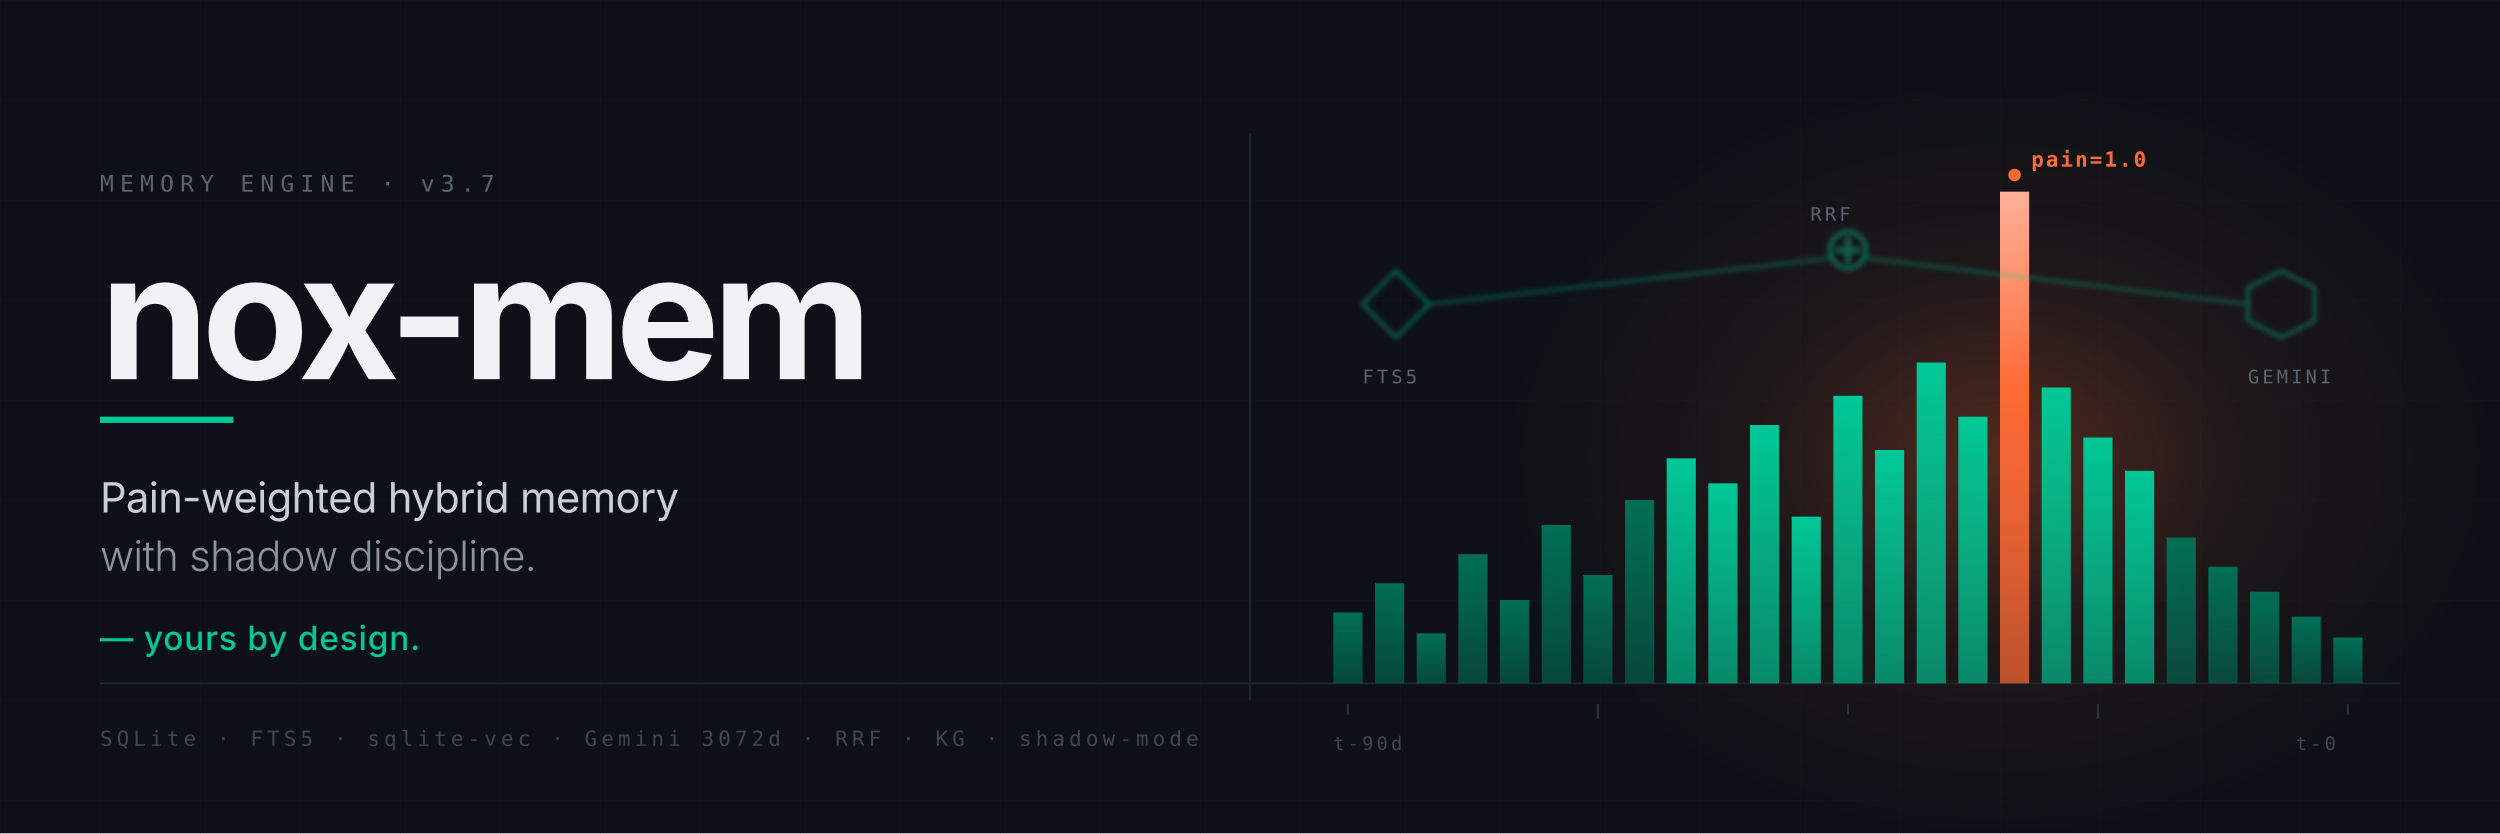
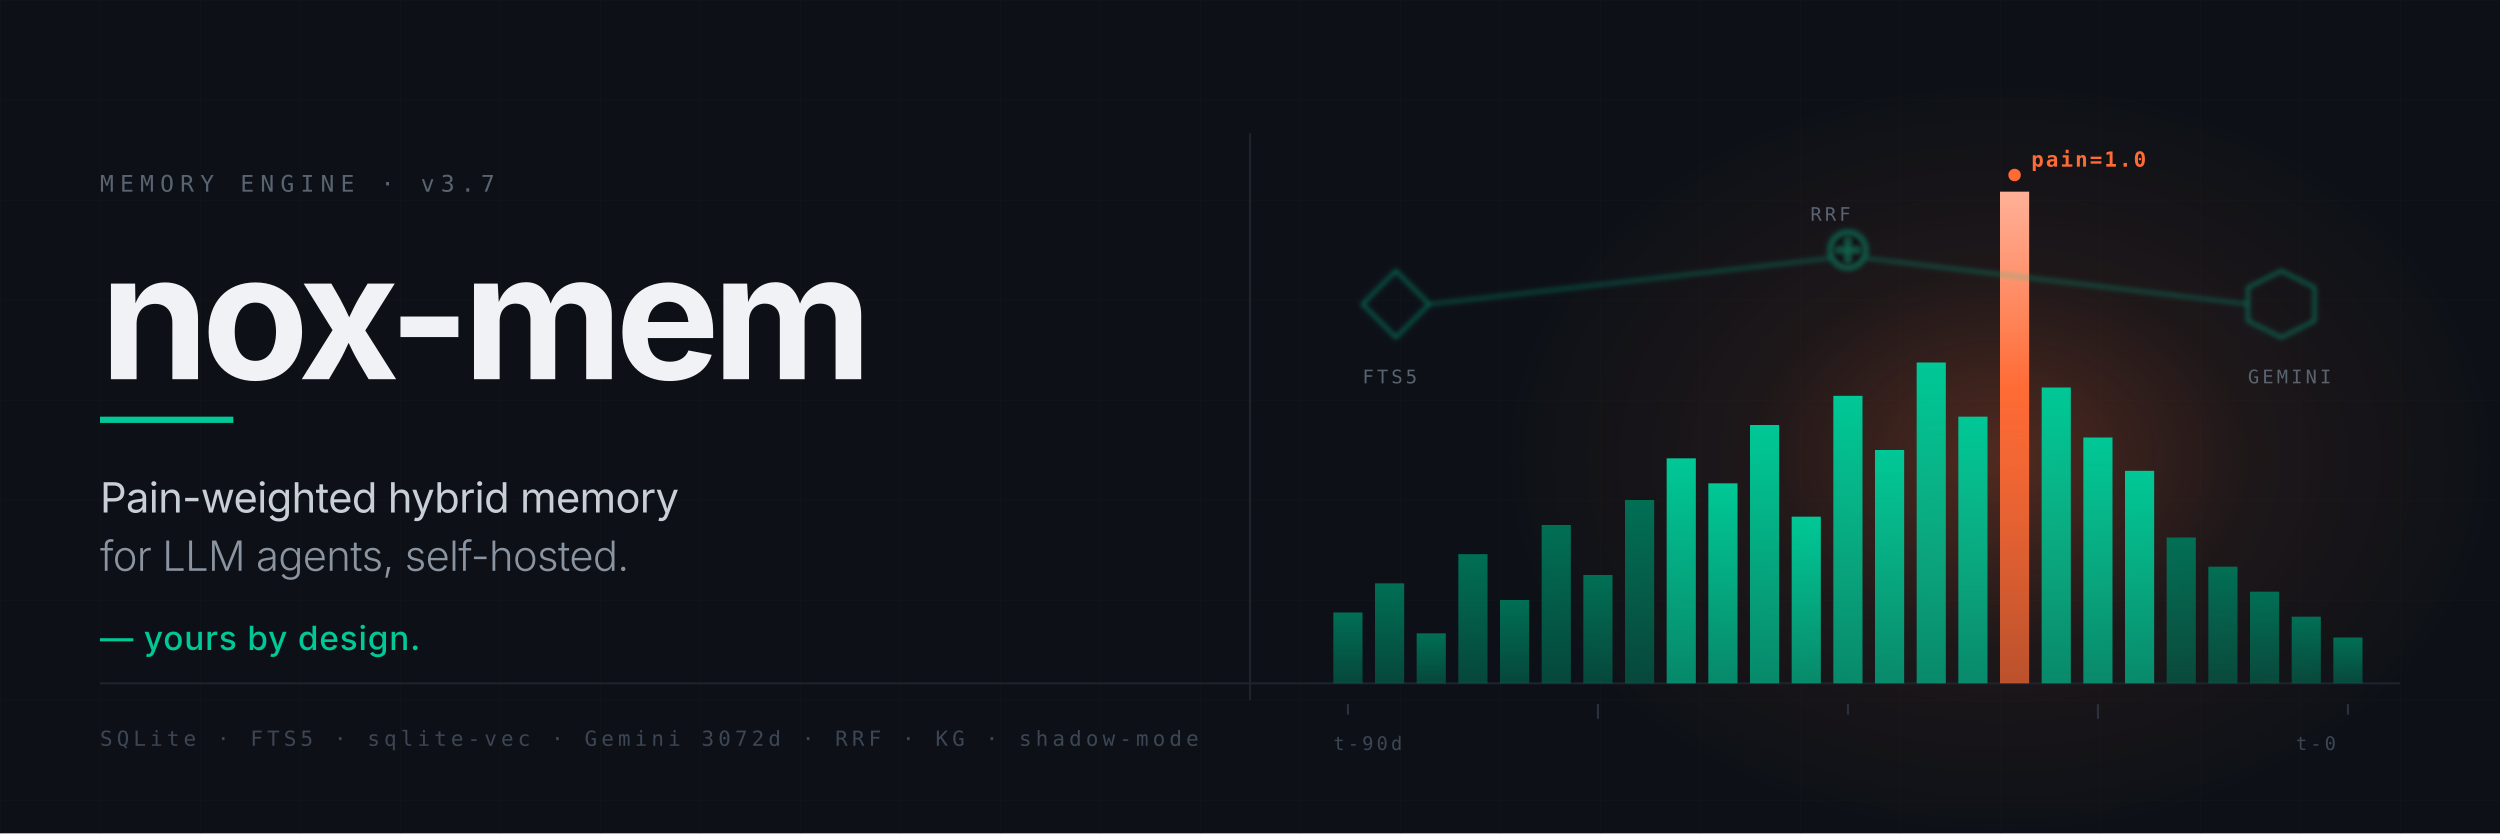
- <svg xmlns="http://www.w3.org/2000/svg" width="1200" height="400" viewBox="0 0 1200 400" role="img" aria-label="nox-mem — Pain-weighted hybrid memory with shadow discipline, yours by design">
+ <svg xmlns="http://www.w3.org/2000/svg" width="1200" height="400" viewBox="0 0 1200 400" role="img" aria-label="nox-mem — Pain-weighted hybrid memory for LLM agents, self-hosted, yours by design">
  <defs>
    <linearGradient id="painLow-d" x1="0" y1="1" x2="0" y2="0">
      <stop offset="0" stop-color="#007458" stop-opacity="0.55" />
      <stop offset="1" stop-color="#007458" stop-opacity="0.95" />
    </linearGradient>
    <linearGradient id="painMid-d" x1="0" y1="1" x2="0" y2="0">
      <stop offset="0" stop-color="#00C896" stop-opacity="0.65" />
      <stop offset="1" stop-color="#00C896" stop-opacity="1" />
    </linearGradient>
    <linearGradient id="painHigh-d" x1="0" y1="1" x2="0" y2="0">
      <stop offset="0" stop-color="#FF6B35" stop-opacity="0.70" />
      <stop offset="0.6" stop-color="#FF6B35" stop-opacity="1" />
      <stop offset="1" stop-color="#FFB199" stop-opacity="1" />
    </linearGradient>
    <radialGradient id="punctumGlow-d" cx="0.5" cy="0.5" r="0.5">
      <stop offset="0" stop-color="#FF6B35" stop-opacity="0.28" />
      <stop offset="0.5" stop-color="#FF6B35" stop-opacity="0.07" />
      <stop offset="1" stop-color="#FF6B35" stop-opacity="0" />
    </radialGradient>
    <pattern id="microGrid-d" width="48" height="48" patternUnits="userSpaceOnUse">
      <path d="M 48 0 L 0 0 0 48" fill="none" stroke="#16161A" stroke-width="0.5" />
    </pattern>
    <filter id="softGlow-d" x="-20%" y="-20%" width="140%" height="140%">
      <feGaussianBlur stdDeviation="1.2" />
    </filter>
  </defs>
  <rect width="1200" height="400" fill="#0D1117" />
  <rect width="1200" height="400" fill="url(#microGrid-d)" opacity="0.6" />
  <ellipse cx="960" cy="220" rx="240" ry="180" fill="url(#punctumGlow-d)" />
  <line x1="48" y1="328" x2="1152" y2="328" stroke="#1E232C" stroke-width="1" />
  <text x="48" y="92" fill="#5A6470" font-family="'JetBrains Mono', 'SF Mono', 'Menlo', monospace" font-size="11" font-weight="500" letter-spacing="3">MEMORY ENGINE  ·  v3.7</text>
  <text x="48" y="182" fill="#F0F2F5" font-family="'Inter', 'Helvetica Neue', 'Arial', sans-serif" font-size="84" font-weight="700" letter-spacing="-3.5">nox-mem</text>
  <rect x="48" y="200" width="64" height="3" fill="#00C896" />
  <text x="48" y="246" fill="#C9CFD7" font-family="'Inter', 'Helvetica Neue', 'Arial', sans-serif" font-size="20" font-weight="400" letter-spacing="-0.3">Pain-weighted hybrid memory</text>
-   <text x="48" y="274" fill="#8B95A2" font-family="'Inter', 'Helvetica Neue', 'Arial', sans-serif" font-size="20" font-weight="300" letter-spacing="-0.3">with shadow discipline.</text>
+   <text x="48" y="274" fill="#8B95A2" font-family="'Inter', 'Helvetica Neue', 'Arial', sans-serif" font-size="20" font-weight="300" letter-spacing="-0.3">for LLM agents, self-hosted.</text>
  <text x="48" y="312" fill="#00C896" font-family="'Inter', 'Helvetica Neue', 'Arial', sans-serif" font-size="16" font-weight="500" letter-spacing="0.4">— yours by design.</text>
  <text x="48" y="358" fill="#3D4654" font-family="'JetBrains Mono', 'SF Mono', 'Menlo', monospace" font-size="10" letter-spacing="2">SQLite · FTS5 · sqlite-vec · Gemini 3072d · RRF · KG · shadow-mode</text>
  <g>
    <rect x="640" y="294" width="14" height="34" fill="url(#painLow-d)" />
    <rect x="660" y="280" width="14" height="48" fill="url(#painLow-d)" />
    <rect x="680" y="304" width="14" height="24" fill="url(#painLow-d)" />
    <rect x="700" y="266" width="14" height="62" fill="url(#painLow-d)" />
    <rect x="720" y="288" width="14" height="40" fill="url(#painLow-d)" />
    <rect x="740" y="252" width="14" height="76" fill="url(#painLow-d)" />
    <rect x="760" y="276" width="14" height="52" fill="url(#painLow-d)" />
    <rect x="780" y="240" width="14" height="88" fill="url(#painLow-d)" />
    <rect x="800" y="220" width="14" height="108" fill="url(#painMid-d)" />
    <rect x="820" y="232" width="14" height="96" fill="url(#painMid-d)" />
    <rect x="840" y="204" width="14" height="124" fill="url(#painMid-d)" />
    <rect x="860" y="248" width="14" height="80" fill="url(#painMid-d)" />
    <rect x="880" y="190" width="14" height="138" fill="url(#painMid-d)" />
    <rect x="900" y="216" width="14" height="112" fill="url(#painMid-d)" />
    <rect x="920" y="174" width="14" height="154" fill="url(#painMid-d)" />
    <rect x="940" y="200" width="14" height="128" fill="url(#painMid-d)" />
    <rect x="960" y="92" width="14" height="236" fill="url(#painHigh-d)" />
    <circle cx="967" cy="84" r="3" fill="#FF6B35" />
    <rect x="980" y="186" width="14" height="142" fill="url(#painMid-d)" />
    <rect x="1000" y="210" width="14" height="118" fill="url(#painMid-d)" />
    <rect x="1020" y="226" width="14" height="102" fill="url(#painMid-d)" />
    <rect x="1040" y="258" width="14" height="70" fill="url(#painLow-d)" />
    <rect x="1060" y="272" width="14" height="56" fill="url(#painLow-d)" />
    <rect x="1080" y="284" width="14" height="44" fill="url(#painLow-d)" />
    <rect x="1100" y="296" width="14" height="32" fill="url(#painLow-d)" />
    <rect x="1120" y="306" width="14" height="22" fill="url(#painLow-d)" />
  </g>
  <g stroke="#2A323D" stroke-width="1">
    <line x1="647" y1="338" x2="647" y2="343" />
    <line x1="767" y1="338" x2="767" y2="345" />
    <line x1="887" y1="338" x2="887" y2="343" />
    <line x1="1007" y1="338" x2="1007" y2="345" />
    <line x1="1127" y1="338" x2="1127" y2="343" />
  </g>
  <text x="640" y="360" fill="#3D4654" font-family="'JetBrains Mono', 'SF Mono', 'Menlo', monospace" font-size="9" letter-spacing="1.5">t-90d</text>
  <text x="1102" y="360" fill="#3D4654" font-family="'JetBrains Mono', 'SF Mono', 'Menlo', monospace" font-size="9" letter-spacing="1.5">t-0</text>
  <text x="975" y="80" fill="#FF6B35" font-family="'JetBrains Mono', 'SF Mono', 'Menlo', monospace" font-size="10" font-weight="600" letter-spacing="1">pain=1.0</text>
  <g opacity="0.55" filter="url(#softGlow-d)">
    <path d="M 670 130 L 686 146 L 670 162 L 654 146 Z" fill="none" stroke="#00C896" stroke-width="1.3" />
    <path d="M 1095 130 L 1111 138 L 1111 154 L 1095 162 L 1079 154 L 1079 138 Z" fill="none" stroke="#00C896" stroke-width="1.3" />
    <circle cx="887" cy="120" r="9" fill="#0D1117" stroke="#00C896" stroke-width="1.3" />
    <line x1="881" y1="120" x2="893" y2="120" stroke="#00C896" stroke-width="1.3" />
    <line x1="887" y1="114" x2="887" y2="126" stroke="#00C896" stroke-width="1.3" />
    <line x1="686" y1="146" x2="878" y2="124" stroke="#00C896" stroke-width="1" />
    <line x1="1079" y1="146" x2="896" y2="124" stroke="#00C896" stroke-width="1" />
  </g>
  <text x="654" y="184" fill="#5A6470" font-family="'JetBrains Mono', 'SF Mono', 'Menlo', monospace" font-size="9" letter-spacing="1.5">FTS5</text>
  <text x="869" y="106" fill="#5A6470" font-family="'JetBrains Mono', 'SF Mono', 'Menlo', monospace" font-size="9" letter-spacing="1.5">RRF</text>
  <text x="1079" y="184" fill="#5A6470" font-family="'JetBrains Mono', 'SF Mono', 'Menlo', monospace" font-size="9" letter-spacing="1.5">GEMINI</text>
  <line x1="600" y1="64" x2="600" y2="336" stroke="#1E232C" stroke-width="1" />
</svg>
